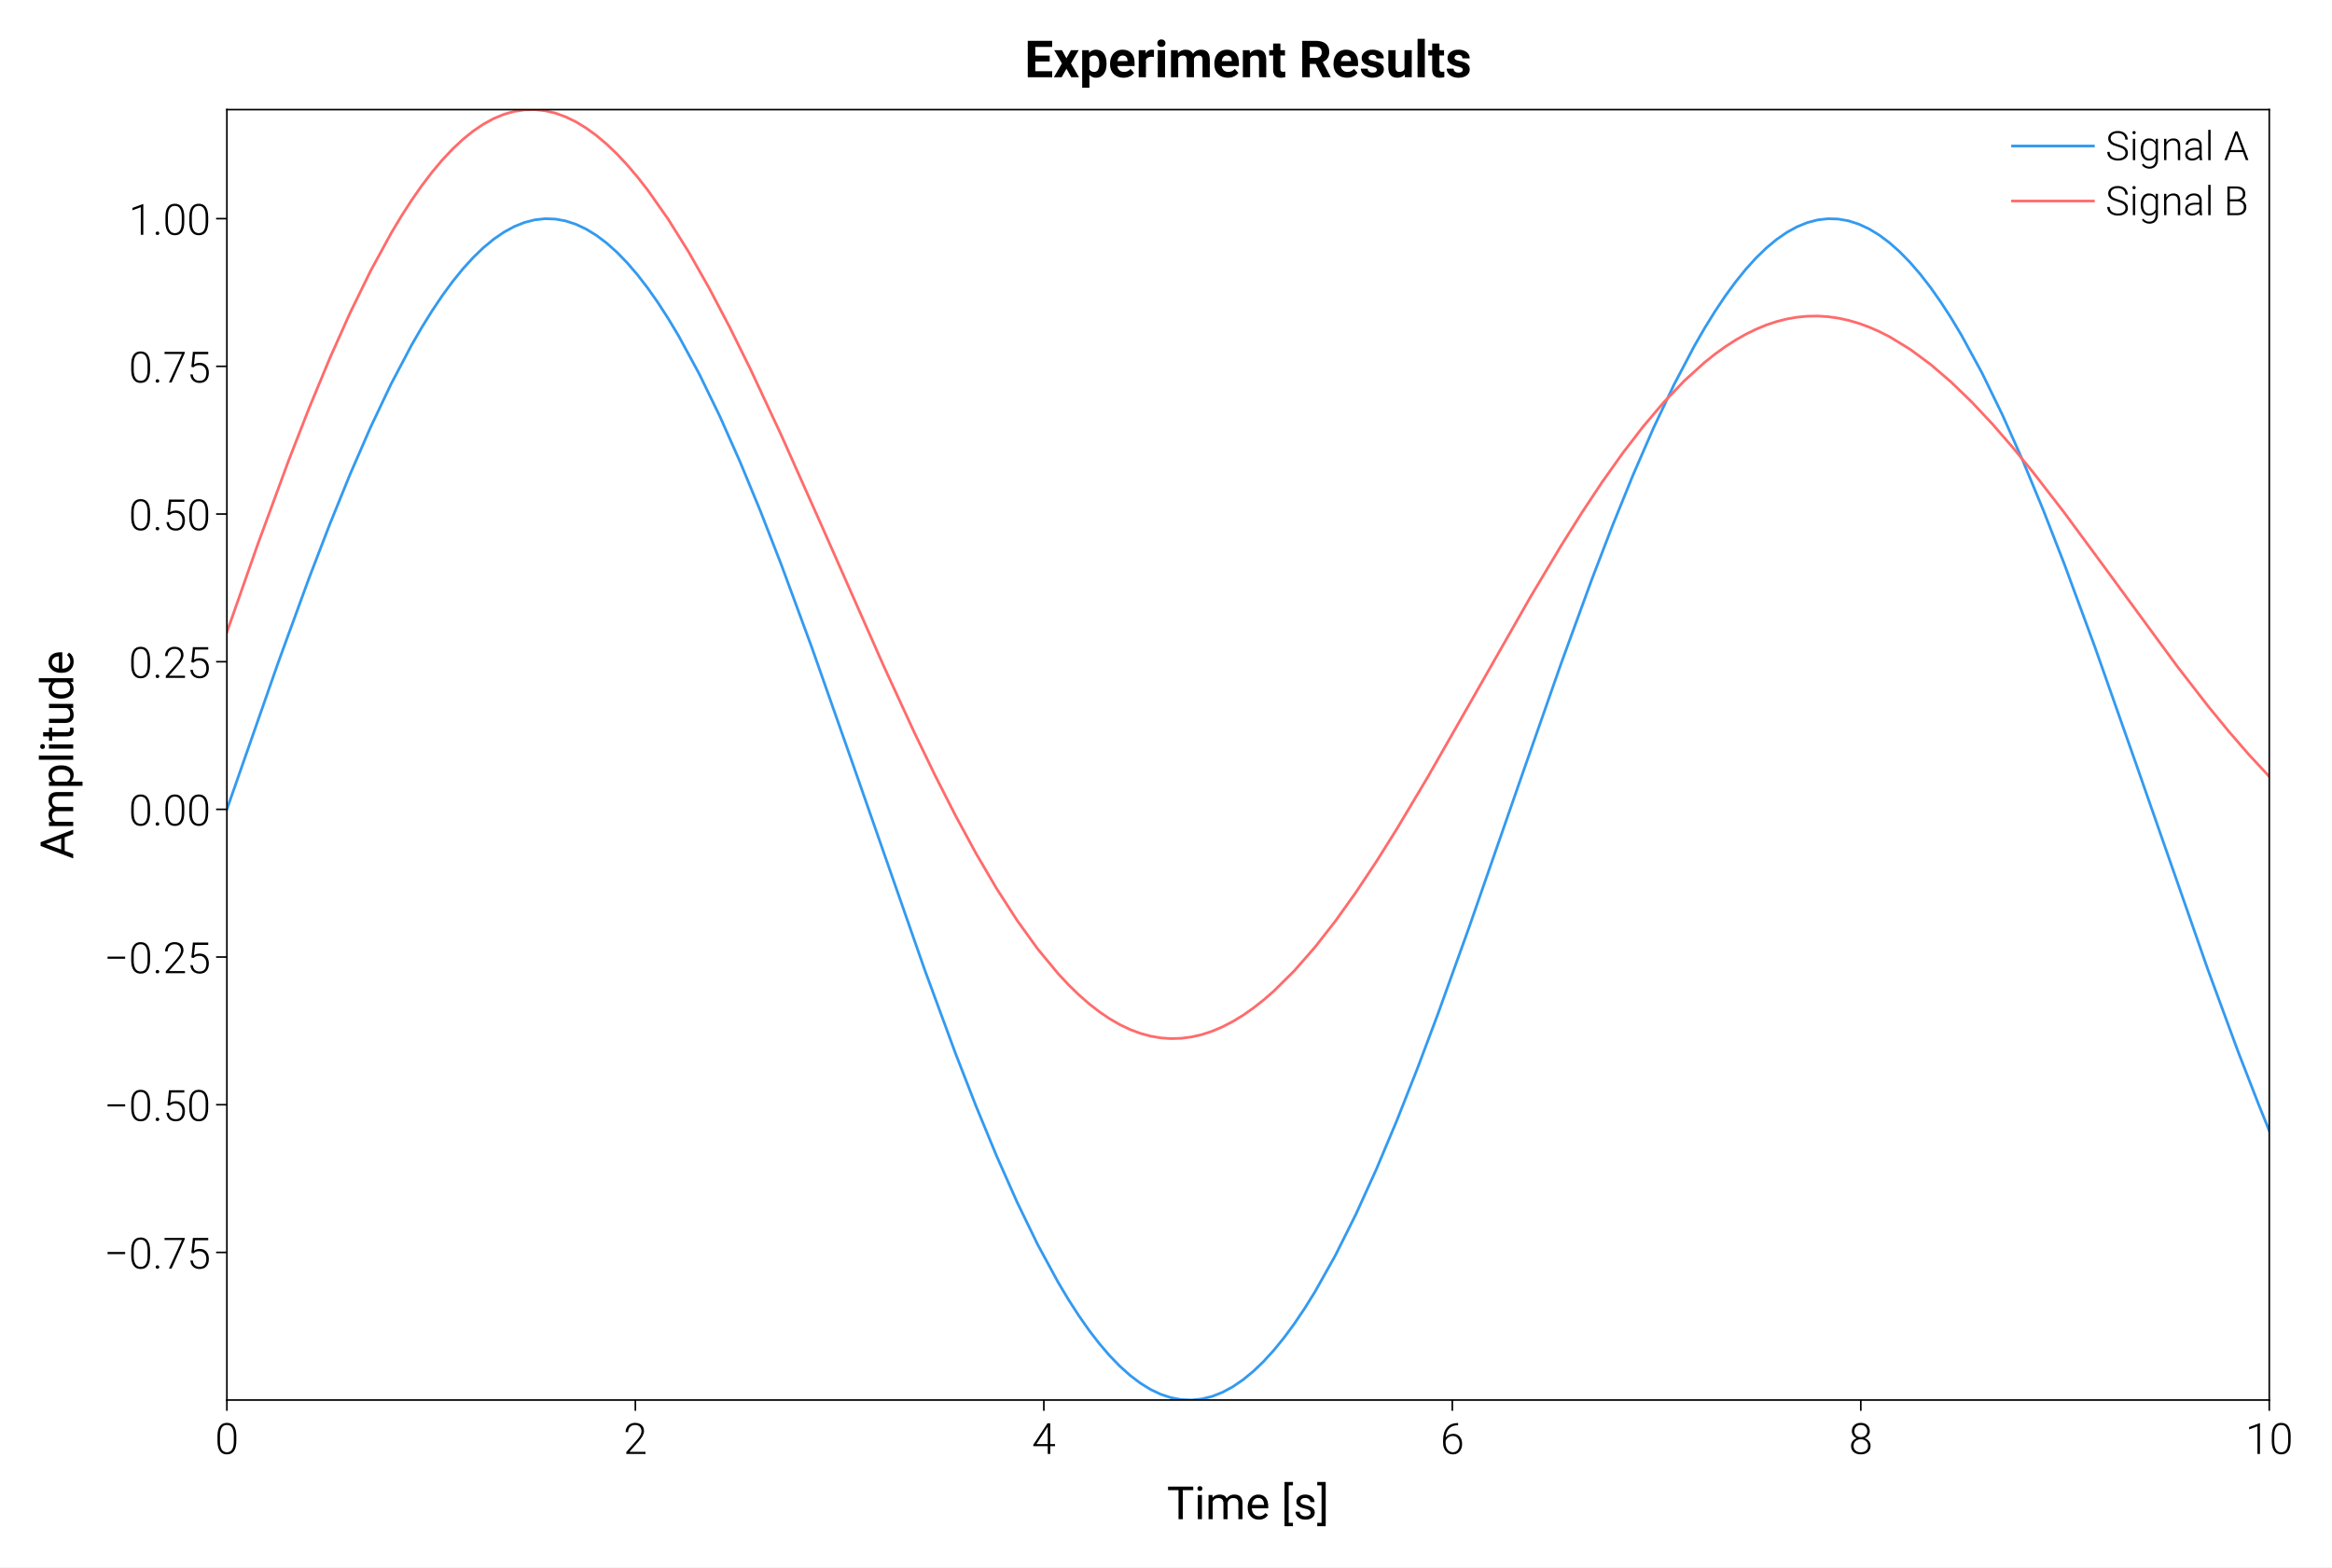
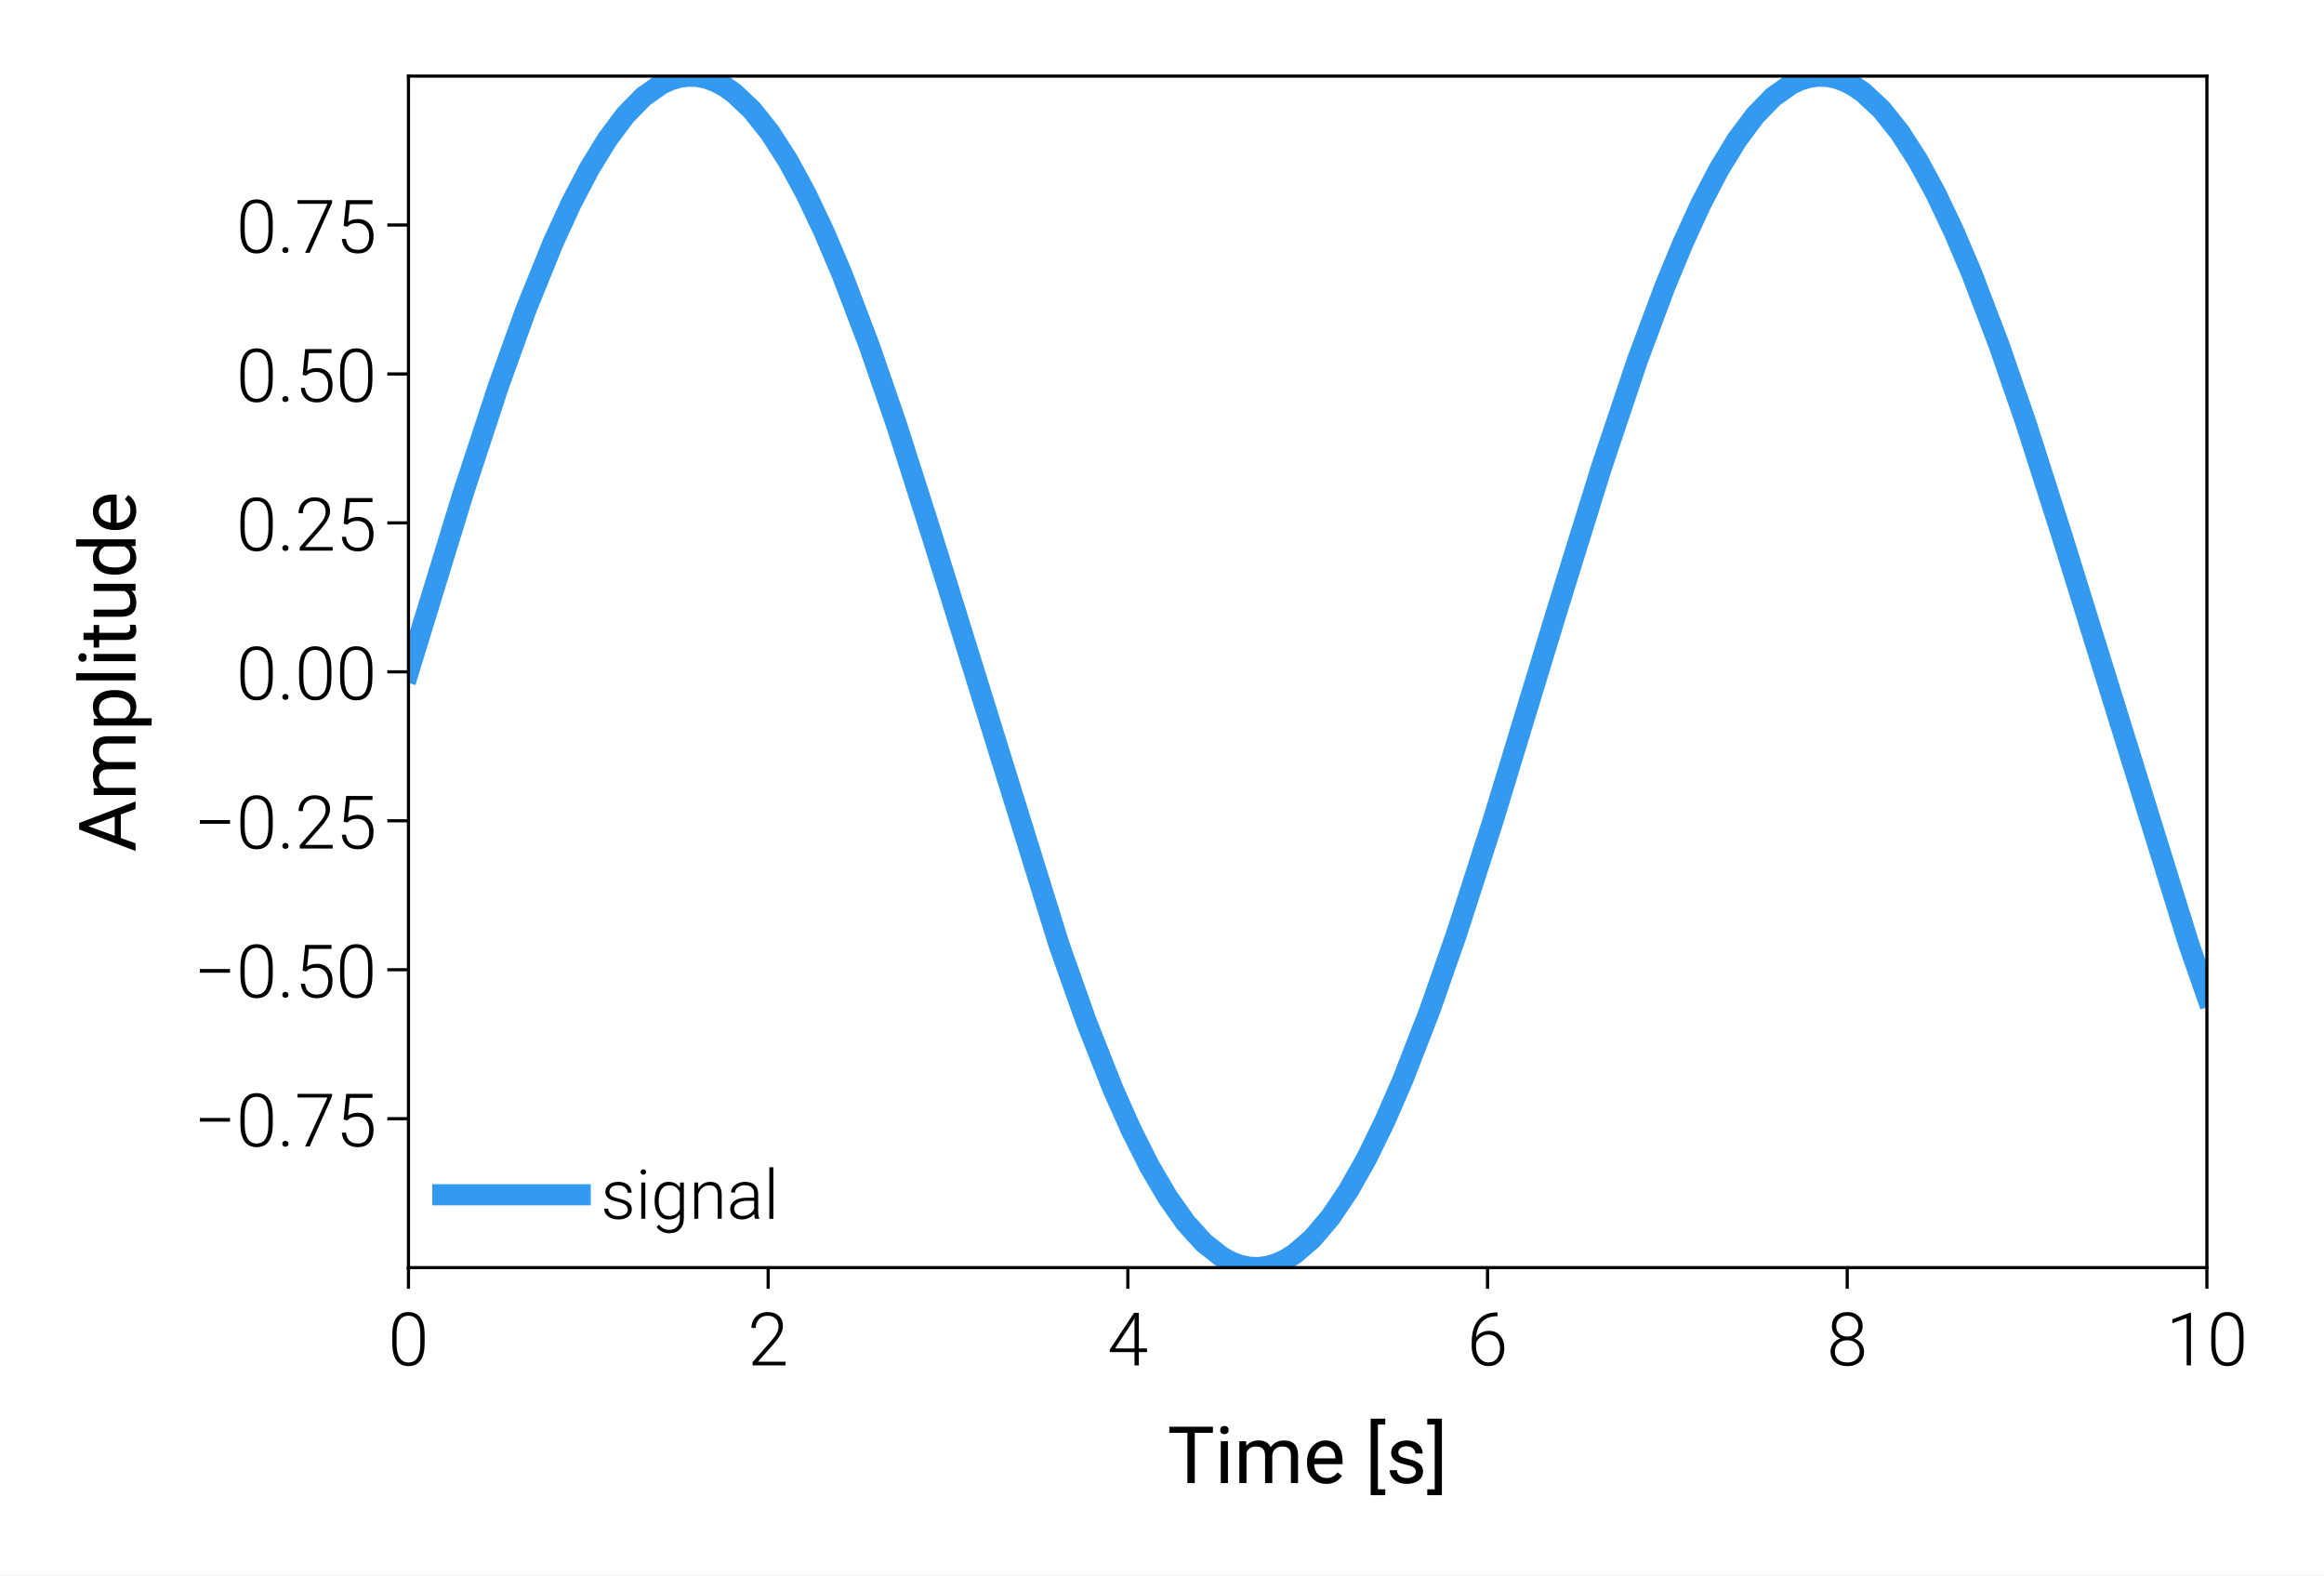
- <svg xmlns="http://www.w3.org/2000/svg" xmlns:xlink="http://www.w3.org/1999/xlink" width="432.439pt" height="290.65pt" viewBox="0 0 432.439 290.65" version="1.1">
+ <svg xmlns="http://www.w3.org/2000/svg" xmlns:xlink="http://www.w3.org/1999/xlink" width="219.906pt" height="149.03pt" viewBox="0 0 219.906 149.03" version="1.1">
  <defs>
    <style type="text/css">*{stroke-linejoin: round; stroke-linecap: butt}</style>
  </defs>
  <g id="figure_1">
    <g id="patch_1">
-       <path d="M 0 290.65  L 432.439 290.65  L 432.439 0  L 0 0  z " style="fill: #ffffff" />
+       <path d="M 0 149.03  L 219.906 149.03  L 219.906 0  L 0 0  z " style="fill: #ffffff" />
    </g>
    <g id="axes_1">
      <g id="patch_2">
-         <path d="M 42.075 259.624  L 420.805 259.624  L 420.805 20.325  L 42.075 20.325  z " style="fill: #ffffff" />
+         <path d="M 38.65 119.922  L 208.826 119.922  L 208.826 7.2  L 38.65 7.2  z " style="fill: #ffffff" />
      </g>
      <g id="matplotlib.axis_1">
        <g id="xtick_1">
          <g id="line2d_1">
            <defs>
-               <path id="m22ca7e6c7a" d="M 0 0  L 0 2  " style="stroke: #000000; stroke-width: 0.3" />
-             </defs>
-             <g>
-               <use xlink:href="#m22ca7e6c7a" x="42.075" y="259.624" style="stroke: #000000; stroke-width: 0.3" />
+               <path id="m8e521fd457" d="M 0 0  L 0 2  " style="stroke: #000000; stroke-width: 0.3" />
+             </defs>
+             <g>
+               <use xlink:href="#m8e521fd457" x="38.65" y="119.922" style="stroke: #000000; stroke-width: 0.3" />
            </g>
          </g>
          <g id="text_1">
-             <g transform="translate(39.85844 269.6236) scale(0.08 -0.08)">
+             <g transform="translate(36.7107 129.1721) scale(0.07 -0.07)">
              <defs>
                <path id="Roboto-Light-30" d="M 3172 1897  Q 3172 934 2819 435  Q 2466 -63 1778 -63  Q 1103 -63 743 426  Q 384 916 375 1850  L 375 2666  Q 375 3625 731 4119  Q 1088 4613 1772 4613  Q 2447 4613 2803 4136  Q 3159 3659 3172 2731  L 3172 1897  z M 2797 2713  Q 2797 3494 2542 3894  Q 2288 4294 1772 4294  Q 1266 4294 1009 3903  Q 753 3513 747 2750  L 747 1856  Q 747 1078 1011 665  Q 1275 253 1778 253  Q 2278 253 2536 656  Q 2794 1059 2797 1838  L 2797 2713  z " transform="scale(0.015625)" />
              </defs>
              <use xlink:href="#Roboto-Light-30" />
            </g>
          </g>
        </g>
        <g id="xtick_2">
          <g id="line2d_2">
            <g>
-               <use xlink:href="#m22ca7e6c7a" x="117.821" y="259.624" style="stroke: #000000; stroke-width: 0.3" />
+               <use xlink:href="#m8e521fd457" x="72.686" y="119.922" style="stroke: #000000; stroke-width: 0.3" />
            </g>
          </g>
          <g id="text_2">
-             <g transform="translate(115.6044 269.6236) scale(0.08 -0.08)">
+             <g transform="translate(70.74583 129.1721) scale(0.07 -0.07)">
              <defs>
                <path id="Roboto-Light-32" d="M 3278 0  L 428 0  L 428 288  L 1988 2056  Q 2375 2503 2525 2793  Q 2675 3084 2675 3359  Q 2675 3791 2422 4042  Q 2169 4294 1725 4294  Q 1266 4294 983 4000  Q 700 3706 700 3238  L 328 3238  Q 328 3622 501 3937  Q 675 4253 995 4433  Q 1316 4613 1725 4613  Q 2350 4613 2701 4284  Q 3053 3956 3053 3391  Q 3053 3072 2854 2694  Q 2656 2316 2156 1750  L 888 316  L 3278 316  L 3278 0  z " transform="scale(0.015625)" />
              </defs>
              <use xlink:href="#Roboto-Light-32" />
            </g>
          </g>
        </g>
        <g id="xtick_3">
          <g id="line2d_3">
            <g>
-               <use xlink:href="#m22ca7e6c7a" x="193.567" y="259.624" style="stroke: #000000; stroke-width: 0.3" />
+               <use xlink:href="#m8e521fd457" x="106.721" y="119.922" style="stroke: #000000; stroke-width: 0.3" />
            </g>
          </g>
          <g id="text_3">
-             <g transform="translate(191.3503 269.6236) scale(0.08 -0.08)">
+             <g transform="translate(104.781 129.1721) scale(0.07 -0.07)">
              <defs>
                <path id="Roboto-Light-34" d="M 2725 1466  L 3434 1466  L 3434 1150  L 2725 1150  L 2725 0  L 2350 0  L 2350 1150  L 209 1150  L 209 1363  L 2316 4550  L 2725 4550  L 2725 1466  z M 669 1466  L 2350 1466  L 2350 4066  L 2184 3778  L 669 1466  z " transform="scale(0.015625)" />
              </defs>
              <use xlink:href="#Roboto-Light-34" />
            </g>
          </g>
        </g>
        <g id="xtick_4">
          <g id="line2d_4">
            <g>
-               <use xlink:href="#m22ca7e6c7a" x="269.313" y="259.624" style="stroke: #000000; stroke-width: 0.3" />
+               <use xlink:href="#m8e521fd457" x="140.756" y="119.922" style="stroke: #000000; stroke-width: 0.3" />
            </g>
          </g>
          <g id="text_4">
-             <g transform="translate(267.0963 269.6236) scale(0.08 -0.08)">
+             <g transform="translate(138.8161 129.1721) scale(0.07 -0.07)">
              <defs>
                <path id="Roboto-Light-36" d="M 2634 4584  L 2634 4256  L 2591 4256  Q 1775 4256 1306 3776  Q 838 3297 788 2444  Q 975 2703 1265 2845  Q 1556 2988 1916 2988  Q 2516 2988 2870 2573  Q 3225 2159 3225 1491  Q 3225 1047 3059 690  Q 2894 334 2584 135  Q 2275 -63 1878 -63  Q 1225 -63 815 410  Q 406 884 406 1634  L 406 2009  Q 406 3231 962 3901  Q 1519 4572 2541 4584  L 2634 4584  z M 1856 2666  Q 1500 2666 1192 2455  Q 884 2244 781 1919  L 781 1600  Q 781 1006 1086 631  Q 1391 256 1878 256  Q 2316 256 2586 603  Q 2856 950 2856 1478  Q 2856 2016 2586 2341  Q 2316 2666 1856 2666  z " transform="scale(0.015625)" />
              </defs>
              <use xlink:href="#Roboto-Light-36" />
            </g>
          </g>
        </g>
        <g id="xtick_5">
          <g id="line2d_5">
            <g>
-               <use xlink:href="#m22ca7e6c7a" x="345.059" y="259.624" style="stroke: #000000; stroke-width: 0.3" />
+               <use xlink:href="#m8e521fd457" x="174.791" y="119.922" style="stroke: #000000; stroke-width: 0.3" />
            </g>
          </g>
          <g id="text_5">
-             <g transform="translate(342.8422 269.6236) scale(0.08 -0.08)">
+             <g transform="translate(172.8512 129.1721) scale(0.07 -0.07)">
              <defs>
                <path id="Roboto-Light-38" d="M 3109 3378  Q 3109 3025 2903 2745  Q 2697 2466 2359 2334  Q 2753 2200 2990 1900  Q 3228 1600 3228 1206  Q 3228 622 2831 279  Q 2434 -63 1781 -63  Q 1122 -63 726 278  Q 331 619 331 1206  Q 331 1594 559 1897  Q 788 2200 1184 2334  Q 847 2466 647 2745  Q 447 3025 447 3378  Q 447 3944 811 4278  Q 1175 4613 1775 4613  Q 2375 4613 2742 4275  Q 3109 3938 3109 3378  z M 2853 1203  Q 2853 1628 2550 1901  Q 2247 2175 1775 2175  Q 1303 2175 1003 1906  Q 703 1638 703 1203  Q 703 769 993 511  Q 1284 253 1781 253  Q 2266 253 2559 509  Q 2853 766 2853 1203  z M 2734 3381  Q 2734 3772 2464 4033  Q 2194 4294 1775 4294  Q 1350 4294 1086 4042  Q 822 3791 822 3381  Q 822 2981 1086 2737  Q 1350 2494 1778 2494  Q 2200 2494 2467 2739  Q 2734 2984 2734 3381  z " transform="scale(0.015625)" />
              </defs>
              <use xlink:href="#Roboto-Light-38" />
            </g>
          </g>
        </g>
        <g id="xtick_6">
          <g id="line2d_6">
            <g>
-               <use xlink:href="#m22ca7e6c7a" x="420.805" y="259.624" style="stroke: #000000; stroke-width: 0.3" />
+               <use xlink:href="#m8e521fd457" x="208.826" y="119.922" style="stroke: #000000; stroke-width: 0.3" />
            </g>
          </g>
          <g id="text_6">
-             <g transform="translate(416.3713 269.6236) scale(0.08 -0.08)">
+             <g transform="translate(204.9466 129.1721) scale(0.07 -0.07)">
              <defs>
                <path id="Roboto-Light-31" d="M 2169 0  L 1794 0  L 1794 4100  L 556 3641  L 556 3991  L 2106 4566  L 2169 4566  L 2169 0  z " transform="scale(0.015625)" />
              </defs>
              <use xlink:href="#Roboto-Light-31" />
              <use xlink:href="#Roboto-Light-30" transform="translate(55.41992 0)" />
            </g>
          </g>
        </g>
        <g id="text_7">
-           <g transform="translate(216.3992 281.7232) scale(0.085 -0.085)">
+           <g transform="translate(110.4668 140.3068) scale(0.075 -0.075)">
            <defs>
              <path id="Roboto-Regular-54" d="M 3672 4056  L 2209 4056  L 2209 0  L 1613 0  L 1613 4056  L 153 4056  L 153 4550  L 3672 4550  L 3672 4056  z " transform="scale(0.015625)" />
              <path id="Roboto-Regular-69" d="M 1066 0  L 488 0  L 488 3381  L 1066 3381  L 1066 0  z M 441 4278  Q 441 4419 527 4516  Q 613 4613 781 4613  Q 950 4613 1037 4516  Q 1125 4419 1125 4278  Q 1125 4138 1037 4044  Q 950 3950 781 3950  Q 613 3950 527 4044  Q 441 4138 441 4278  z " transform="scale(0.015625)" />
              <path id="Roboto-Regular-6d" d="M 981 3381  L 997 3006  Q 1369 3444 2000 3444  Q 2709 3444 2966 2900  Q 3134 3144 3404 3294  Q 3675 3444 4044 3444  Q 5156 3444 5175 2266  L 5175 0  L 4597 0  L 4597 2231  Q 4597 2594 4431 2773  Q 4266 2953 3875 2953  Q 3553 2953 3340 2761  Q 3128 2569 3094 2244  L 3094 0  L 2513 0  L 2513 2216  Q 2513 2953 1791 2953  Q 1222 2953 1013 2469  L 1013 0  L 434 0  L 434 3381  L 981 3381  z " transform="scale(0.015625)" />
              <path id="Roboto-Regular-65" d="M 1841 -63  Q 1153 -63 722 389  Q 291 841 291 1597  L 291 1703  Q 291 2206 483 2601  Q 675 2997 1020 3220  Q 1366 3444 1769 3444  Q 2428 3444 2793 3009  Q 3159 2575 3159 1766  L 3159 1525  L 869 1525  Q 881 1025 1161 717  Q 1441 409 1872 409  Q 2178 409 2390 534  Q 2603 659 2763 866  L 3116 591  Q 2691 -63 1841 -63  z M 1769 2969  Q 1419 2969 1181 2714  Q 944 2459 888 2000  L 2581 2000  L 2581 2044  Q 2556 2484 2343 2726  Q 2131 2969 1769 2969  z " transform="scale(0.015625)" />
              <path id="Roboto-Regular-20" transform="scale(0.015625)" />
              <path id="Roboto-Regular-5b" d="M 1634 4725  L 1038 4725  L 1038 -500  L 1634 -500  L 1634 -975  L 456 -975  L 456 5200  L 1634 5200  L 1634 4725  z " transform="scale(0.015625)" />
              <path id="Roboto-Regular-73" d="M 2406 897  Q 2406 1131 2229 1261  Q 2053 1391 1614 1484  Q 1175 1578 917 1709  Q 659 1841 536 2022  Q 413 2203 413 2453  Q 413 2869 764 3156  Q 1116 3444 1663 3444  Q 2238 3444 2595 3147  Q 2953 2850 2953 2388  L 2372 2388  Q 2372 2625 2170 2797  Q 1969 2969 1663 2969  Q 1347 2969 1169 2831  Q 991 2694 991 2472  Q 991 2263 1156 2156  Q 1322 2050 1755 1953  Q 2188 1856 2456 1722  Q 2725 1588 2854 1398  Q 2984 1209 2984 938  Q 2984 484 2621 210  Q 2259 -63 1681 -63  Q 1275 -63 962 81  Q 650 225 473 483  Q 297 741 297 1041  L 875 1041  Q 891 750 1108 579  Q 1325 409 1681 409  Q 2009 409 2207 542  Q 2406 675 2406 897  z " transform="scale(0.015625)" />
              <path id="Roboto-Regular-5d" d="M 28 5200  L 1209 5200  L 1209 -975  L 28 -975  L 28 -500  L 631 -500  L 631 4725  L 28 4725  L 28 5200  z " transform="scale(0.015625)" />
            </defs>
            <use xlink:href="#Roboto-Regular-54" />
            <use xlink:href="#Roboto-Regular-69" transform="translate(59.66797 0)" />
            <use xlink:href="#Roboto-Regular-6d" transform="translate(83.93555 0)" />
            <use xlink:href="#Roboto-Regular-65" transform="translate(171.582 0)" />
            <use xlink:href="#Roboto-Regular-20" transform="translate(224.5605 0)" />
            <use xlink:href="#Roboto-Regular-5b" transform="translate(249.3164 0)" />
            <use xlink:href="#Roboto-Regular-73" transform="translate(275.8301 0)" />
            <use xlink:href="#Roboto-Regular-5d" transform="translate(327.3926 0)" />
          </g>
        </g>
      </g>
      <g id="matplotlib.axis_2">
        <g id="ytick_1">
          <g id="line2d_7">
            <defs>
-               <path id="m57def74ff3" d="M 0 0  L -2 0  " style="stroke: #000000; stroke-width: 0.3" />
-             </defs>
-             <g>
-               <use xlink:href="#m57def74ff3" x="42.075" y="232.245" style="stroke: #000000; stroke-width: 0.3" />
+               <path id="m2705550524" d="M 0 0  L -2 0  " style="stroke: #000000; stroke-width: 0.3" />
+             </defs>
+             <g>
+               <use xlink:href="#m2705550524" x="38.65" y="105.834" style="stroke: #000000; stroke-width: 0.3" />
            </g>
          </g>
          <g id="text_8">
-             <g transform="translate(19.30156 235.2452) scale(0.08 -0.08)">
+             <g transform="translate(18.34844 108.4593) scale(0.07 -0.07)">
              <defs>
                <path id="Roboto-Light-2212" d="M 3125 2144  L 516 2144  L 516 2463  L 3125 2463  L 3125 2144  z " transform="scale(0.015625)" />
                <path id="Roboto-Light-2e" d="M 453 225  Q 453 334 523 411  Q 594 488 719 488  Q 844 488 916 411  Q 988 334 988 225  Q 988 116 916 45  Q 844 -25 719 -25  Q 594 -25 523 45  Q 453 116 453 225  z " transform="scale(0.015625)" />
                <path id="Roboto-Light-37" d="M 3231 4334  L 1288 0  L 897 0  L 2828 4231  L 241 4231  L 241 4550  L 3231 4550  L 3231 4334  z " transform="scale(0.015625)" />
                <path id="Roboto-Light-35" d="M 681 2331  L 903 4550  L 3178 4550  L 3178 4203  L 1225 4203  L 1066 2666  Q 1431 2916 1922 2916  Q 2538 2916 2903 2516  Q 3269 2116 3269 1450  Q 3269 731 2912 334  Q 2556 -63 1909 -63  Q 1316 -63 947 268  Q 578 600 525 1197  L 884 1197  Q 938 731 1200 492  Q 1463 253 1909 253  Q 2397 253 2645 562  Q 2894 872 2894 1444  Q 2894 1944 2616 2259  Q 2338 2575 1856 2575  Q 1591 2575 1394 2508  Q 1197 2441 978 2247  L 681 2331  z " transform="scale(0.015625)" />
              </defs>
              <use xlink:href="#Roboto-Light-2212" />
              <use xlink:href="#Roboto-Light-30" transform="translate(57.03125 0)" />
              <use xlink:href="#Roboto-Light-2e" transform="translate(112.4512 0)" />
              <use xlink:href="#Roboto-Light-37" transform="translate(136.3281 0)" />
              <use xlink:href="#Roboto-Light-35" transform="translate(191.748 0)" />
            </g>
          </g>
        </g>
        <g id="ytick_2">
          <g id="line2d_8">
            <g>
-               <use xlink:href="#m57def74ff3" x="42.075" y="204.86" style="stroke: #000000; stroke-width: 0.3" />
+               <use xlink:href="#m2705550524" x="38.65" y="91.743" style="stroke: #000000; stroke-width: 0.3" />
            </g>
          </g>
          <g id="text_9">
-             <g transform="translate(19.30156 207.8598) scale(0.08 -0.08)">
+             <g transform="translate(18.34844 94.36802) scale(0.07 -0.07)">
              <use xlink:href="#Roboto-Light-2212" />
              <use xlink:href="#Roboto-Light-30" transform="translate(57.03125 0)" />
              <use xlink:href="#Roboto-Light-2e" transform="translate(112.4512 0)" />
              <use xlink:href="#Roboto-Light-35" transform="translate(136.3281 0)" />
              <use xlink:href="#Roboto-Light-30" transform="translate(191.748 0)" />
            </g>
          </g>
        </g>
        <g id="ytick_3">
          <g id="line2d_9">
            <g>
-               <use xlink:href="#m57def74ff3" x="42.075" y="177.474" style="stroke: #000000; stroke-width: 0.3" />
+               <use xlink:href="#m2705550524" x="38.65" y="77.652" style="stroke: #000000; stroke-width: 0.3" />
            </g>
          </g>
          <g id="text_10">
-             <g transform="translate(19.30156 180.4745) scale(0.08 -0.08)">
+             <g transform="translate(18.34844 80.27672) scale(0.07 -0.07)">
              <use xlink:href="#Roboto-Light-2212" />
              <use xlink:href="#Roboto-Light-30" transform="translate(57.03125 0)" />
              <use xlink:href="#Roboto-Light-2e" transform="translate(112.4512 0)" />
              <use xlink:href="#Roboto-Light-32" transform="translate(136.3281 0)" />
              <use xlink:href="#Roboto-Light-35" transform="translate(191.748 0)" />
            </g>
          </g>
        </g>
        <g id="ytick_4">
          <g id="line2d_10">
            <g>
-               <use xlink:href="#m57def74ff3" x="42.075" y="150.089" style="stroke: #000000; stroke-width: 0.3" />
+               <use xlink:href="#m2705550524" x="38.65" y="63.56" style="stroke: #000000; stroke-width: 0.3" />
            </g>
          </g>
          <g id="text_11">
-             <g transform="translate(23.86406 153.0891) scale(0.08 -0.08)">
+             <g transform="translate(22.34062 66.18542) scale(0.07 -0.07)">
              <use xlink:href="#Roboto-Light-30" />
              <use xlink:href="#Roboto-Light-2e" transform="translate(55.41992 0)" />
              <use xlink:href="#Roboto-Light-30" transform="translate(79.29688 0)" />
              <use xlink:href="#Roboto-Light-30" transform="translate(134.7168 0)" />
            </g>
          </g>
        </g>
        <g id="ytick_5">
          <g id="line2d_11">
            <g>
-               <use xlink:href="#m57def74ff3" x="42.075" y="122.704" style="stroke: #000000; stroke-width: 0.3" />
+               <use xlink:href="#m2705550524" x="38.65" y="49.469" style="stroke: #000000; stroke-width: 0.3" />
            </g>
          </g>
          <g id="text_12">
-             <g transform="translate(23.86406 125.7038) scale(0.08 -0.08)">
+             <g transform="translate(22.34062 52.09412) scale(0.07 -0.07)">
              <use xlink:href="#Roboto-Light-30" />
              <use xlink:href="#Roboto-Light-2e" transform="translate(55.41992 0)" />
              <use xlink:href="#Roboto-Light-32" transform="translate(79.29688 0)" />
              <use xlink:href="#Roboto-Light-35" transform="translate(134.7168 0)" />
            </g>
          </g>
        </g>
        <g id="ytick_6">
          <g id="line2d_12">
            <g>
-               <use xlink:href="#m57def74ff3" x="42.075" y="95.318" style="stroke: #000000; stroke-width: 0.3" />
+               <use xlink:href="#m2705550524" x="38.65" y="35.378" style="stroke: #000000; stroke-width: 0.3" />
            </g>
          </g>
          <g id="text_13">
-             <g transform="translate(23.86406 98.31843) scale(0.08 -0.08)">
+             <g transform="translate(22.34062 38.00283) scale(0.07 -0.07)">
              <use xlink:href="#Roboto-Light-30" />
              <use xlink:href="#Roboto-Light-2e" transform="translate(55.41992 0)" />
              <use xlink:href="#Roboto-Light-35" transform="translate(79.29688 0)" />
              <use xlink:href="#Roboto-Light-30" transform="translate(134.7168 0)" />
            </g>
          </g>
        </g>
        <g id="ytick_7">
          <g id="line2d_13">
            <g>
-               <use xlink:href="#m57def74ff3" x="42.075" y="67.933" style="stroke: #000000; stroke-width: 0.3" />
+               <use xlink:href="#m2705550524" x="38.65" y="21.287" style="stroke: #000000; stroke-width: 0.3" />
            </g>
          </g>
          <g id="text_14">
-             <g transform="translate(23.86406 70.93309) scale(0.08 -0.08)">
+             <g transform="translate(22.34062 23.91153) scale(0.07 -0.07)">
              <use xlink:href="#Roboto-Light-30" />
              <use xlink:href="#Roboto-Light-2e" transform="translate(55.41992 0)" />
              <use xlink:href="#Roboto-Light-37" transform="translate(79.29688 0)" />
              <use xlink:href="#Roboto-Light-35" transform="translate(134.7168 0)" />
            </g>
          </g>
        </g>
-         <g id="ytick_8">
-           <g id="line2d_14">
-             <g>
-               <use xlink:href="#m57def74ff3" x="42.075" y="40.548" style="stroke: #000000; stroke-width: 0.3" />
-             </g>
-           </g>
-           <g id="text_15">
-             <g transform="translate(23.86406 43.54775) scale(0.08 -0.08)">
-               <use xlink:href="#Roboto-Light-31" />
-               <use xlink:href="#Roboto-Light-2e" transform="translate(55.41992 0)" />
-               <use xlink:href="#Roboto-Light-30" transform="translate(79.29688 0)" />
-               <use xlink:href="#Roboto-Light-30" transform="translate(134.7168 0)" />
-             </g>
-           </g>
-         </g>
-         <g id="text_16">
-           <g transform="translate(13.575 159.2985) rotate(-90) scale(0.085 -0.085)">
+         <g id="text_15">
+           <g transform="translate(12.825 80.61181) rotate(-90) scale(0.075 -0.075)">
            <defs>
              <path id="Roboto-Regular-41" d="M 3041 1188  L 1134 1188  L 706 0  L 88 0  L 1825 4550  L 2350 4550  L 4091 0  L 3475 0  L 3041 1188  z M 1316 1681  L 2863 1681  L 2088 3809  L 1316 1681  z " transform="scale(0.015625)" />
              <path id="Roboto-Regular-70" d="M 3294 1653  Q 3294 881 2941 409  Q 2588 -63 1984 -63  Q 1369 -63 1016 328  L 1016 -1300  L 438 -1300  L 438 3381  L 966 3381  L 994 3006  Q 1347 3444 1975 3444  Q 2584 3444 2939 2984  Q 3294 2525 3294 1706  L 3294 1653  z M 2716 1719  Q 2716 2291 2472 2622  Q 2228 2953 1803 2953  Q 1278 2953 1016 2488  L 1016 872  Q 1275 409 1809 409  Q 2225 409 2470 739  Q 2716 1069 2716 1719  z " transform="scale(0.015625)" />
              <path id="Roboto-Regular-6c" d="M 1066 0  L 488 0  L 488 4800  L 1066 4800  L 1066 0  z " transform="scale(0.015625)" />
              <path id="Roboto-Regular-74" d="M 1222 4200  L 1222 3381  L 1853 3381  L 1853 2934  L 1222 2934  L 1222 838  Q 1222 634 1306 532  Q 1391 431 1594 431  Q 1694 431 1869 469  L 1869 0  Q 1641 -63 1425 -63  Q 1038 -63 841 171  Q 644 406 644 838  L 644 2934  L 28 2934  L 28 3381  L 644 3381  L 644 4200  L 1222 4200  z " transform="scale(0.015625)" />
              <path id="Roboto-Regular-75" d="M 2525 334  Q 2188 -63 1534 -63  Q 994 -63 711 251  Q 428 566 425 1181  L 425 3381  L 1003 3381  L 1003 1197  Q 1003 428 1628 428  Q 2291 428 2509 922  L 2509 3381  L 3088 3381  L 3088 0  L 2538 0  L 2525 334  z " transform="scale(0.015625)" />
              <path id="Roboto-Regular-64" d="M 297 1719  Q 297 2497 665 2970  Q 1034 3444 1631 3444  Q 2225 3444 2572 3038  L 2572 4800  L 3150 4800  L 3150 0  L 2619 0  L 2591 363  Q 2244 -63 1625 -63  Q 1038 -63 667 418  Q 297 900 297 1675  L 297 1719  z M 875 1653  Q 875 1078 1112 753  Q 1350 428 1769 428  Q 2319 428 2572 922  L 2572 2475  Q 2313 2953 1775 2953  Q 1350 2953 1112 2625  Q 875 2297 875 1653  z " transform="scale(0.015625)" />
            </defs>
            <use xlink:href="#Roboto-Regular-41" />
            <use xlink:href="#Roboto-Regular-6d" transform="translate(65.23438 0)" />
            <use xlink:href="#Roboto-Regular-70" transform="translate(152.8809 0)" />
            <use xlink:href="#Roboto-Regular-6c" transform="translate(208.9844 0)" />
            <use xlink:href="#Roboto-Regular-69" transform="translate(233.252 0)" />
            <use xlink:href="#Roboto-Regular-74" transform="translate(257.5195 0)" />
            <use xlink:href="#Roboto-Regular-75" transform="translate(290.1855 0)" />
            <use xlink:href="#Roboto-Regular-64" transform="translate(345.3125 0)" />
            <use xlink:href="#Roboto-Regular-65" transform="translate(401.709 0)" />
          </g>
        </g>
      </g>
-       <g id="line2d_15">
-         <path d="M 42.075 150.089  L 51.591 122.855  L 57.301 107.229  L 61.107 97.331  L 64.913 87.965  L 68.72 79.226  L 72.526 71.203  L 76.332 63.975  L 78.235 60.683  L 80.139 57.617  L 82.042 54.784  L 83.945 52.192  L 85.848 49.847  L 87.751 47.755  L 89.654 45.921  L 91.558 44.35  L 93.461 43.047  L 95.364 42.013  L 97.267 41.253  L 99.17 40.767  L 101.073 40.557  L 102.977 40.624  L 104.88 40.967  L 106.783 41.585  L 108.686 42.478  L 110.589 43.642  L 112.492 45.075  L 114.396 46.773  L 116.299 48.732  L 118.202 50.947  L 120.105 53.412  L 122.008 56.121  L 123.911 59.067  L 125.815 62.243  L 129.621 69.253  L 133.427 77.077  L 137.234 85.639  L 141.04 94.852  L 144.846 104.621  L 150.556 120.104  L 158.168 141.743  L 171.49 179.887  L 177.2 195.38  L 181.006 205.158  L 184.813 214.381  L 188.619 222.955  L 192.425 230.794  L 196.232 237.818  L 198.135 241.003  L 200.038 243.957  L 201.941 246.675  L 203.844 249.149  L 205.747 251.372  L 207.651 253.34  L 209.554 255.048  L 211.457 256.49  L 213.36 257.664  L 215.263 258.566  L 217.166 259.194  L 219.07 259.547  L 220.973 259.624  L 222.876 259.424  L 224.779 258.947  L 226.682 258.197  L 228.585 257.173  L 230.489 255.878  L 232.392 254.317  L 234.295 252.493  L 236.198 250.41  L 238.101 248.074  L 240.004 245.49  L 241.908 242.666  L 243.811 239.607  L 247.617 232.821  L 251.423 225.2  L 255.23 216.821  L 259.036 207.769  L 262.842 198.134  L 266.649 188.014  L 272.358 172.15  L 281.874 144.781  L 289.487 123.044  L 295.196 107.408  L 299.003 97.502  L 302.809 88.126  L 306.615 79.375  L 310.421 71.338  L 314.228 64.096  L 316.131 60.796  L 318.034 57.722  L 319.937 54.88  L 321.84 52.279  L 323.744 49.925  L 325.647 47.824  L 327.55 45.982  L 329.453 44.402  L 331.356 43.088  L 333.259 42.045  L 335.163 41.275  L 337.066 40.779  L 338.969 40.56  L 340.872 40.617  L 342.775 40.95  L 344.678 41.559  L 346.582 42.442  L 348.485 43.596  L 350.388 45.02  L 352.291 46.708  L 354.194 48.658  L 356.097 50.864  L 358.001 53.32  L 359.904 56.021  L 361.807 58.959  L 363.71 62.127  L 367.516 69.121  L 371.323 76.932  L 375.129 85.482  L 378.935 94.683  L 382.742 104.444  L 388.451 119.917  L 396.064 141.549  L 409.386 179.699  L 415.096 195.202  L 418.902 204.99  L 420.805 209.682  L 420.805 209.682  " clip-path="url(#p5ab334bd9e)" style="fill: none; stroke: #339af0; stroke-width: 0.5; stroke-linecap: square" />
-       </g>
-       <g id="line2d_16">
-         <path d="M 42.075 117.227  L 47.785 100.973  L 53.494 85.473  L 57.301 75.723  L 61.107 66.547  L 64.913 58.028  L 68.72 50.242  L 72.526 43.255  L 74.429 40.079  L 76.332 37.124  L 78.235 34.396  L 80.139 31.898  L 82.042 29.637  L 83.945 27.616  L 85.848 25.837  L 87.751 24.304  L 89.654 23.019  L 91.558 21.982  L 93.461 21.195  L 95.364 20.657  L 97.267 20.367  L 99.17 20.325  L 101.073 20.529  L 102.977 20.975  L 104.88 21.662  L 106.783 22.585  L 108.686 23.74  L 110.589 25.122  L 112.492 26.727  L 114.396 28.547  L 116.299 30.577  L 118.202 32.811  L 120.105 35.24  L 123.911 40.654  L 127.718 46.754  L 131.524 53.466  L 135.33 60.713  L 139.137 68.415  L 144.846 80.631  L 152.459 97.699  L 163.878 123.529  L 169.587 135.915  L 173.394 143.79  L 177.2 151.271  L 181.006 158.29  L 184.813 164.784  L 188.619 170.694  L 192.425 175.972  L 196.232 180.574  L 198.135 182.61  L 200.038 184.464  L 201.941 186.133  L 203.844 187.614  L 205.747 188.905  L 207.651 190.005  L 209.554 190.912  L 211.457 191.624  L 213.36 192.143  L 215.263 192.469  L 217.166 192.601  L 219.07 192.541  L 220.973 192.291  L 222.876 191.854  L 224.779 191.231  L 226.682 190.425  L 228.585 189.441  L 230.489 188.282  L 232.392 186.953  L 234.295 185.457  L 236.198 183.801  L 240.004 180.029  L 243.811 175.685  L 247.617 170.821  L 251.423 165.494  L 255.23 159.766  L 259.036 153.701  L 264.746 144.117  L 272.358 130.79  L 283.777 110.747  L 289.487 101.19  L 293.293 95.133  L 297.099 89.397  L 300.906 84.032  L 304.712 79.087  L 308.518 74.605  L 312.325 70.624  L 316.131 67.176  L 318.034 65.661  L 319.937 64.288  L 321.84 63.06  L 323.744 61.979  L 325.647 61.046  L 327.55 60.263  L 329.453 59.631  L 331.356 59.149  L 333.259 58.818  L 335.163 58.638  L 337.066 58.607  L 338.969 58.725  L 340.872 58.99  L 342.775 59.4  L 344.678 59.953  L 346.582 60.647  L 348.485 61.479  L 350.388 62.445  L 354.194 64.765  L 358.001 67.577  L 361.807 70.845  L 365.613 74.527  L 369.42 78.582  L 373.226 82.96  L 377.032 87.615  L 382.742 95  L 390.354 105.322  L 403.677 123.486  L 409.386 130.856  L 413.192 135.51  L 416.999 139.906  L 420.805 144.003  L 420.805 144.003  " clip-path="url(#p5ab334bd9e)" style="fill: none; stroke: #ff6b6b; stroke-width: 0.5; stroke-linecap: square" />
+       <g id="line2d_14">
+         <path d="M 38.65 63.56  L 43.781 46.822  L 47.202 36.413  L 49.767 29.303  L 52.333 22.969  L 54.043 19.25  L 55.754 15.978  L 57.464 13.187  L 59.174 10.904  L 60.884 9.152  L 62.595 7.949  L 63.45 7.558  L 64.305 7.308  L 65.16 7.2  L 66.015 7.234  L 66.871 7.411  L 67.726 7.729  L 68.581 8.188  L 69.436 8.787  L 71.146 10.398  L 72.857 12.546  L 74.567 15.208  L 76.277 18.359  L 77.988 21.965  L 79.698 25.992  L 82.263 32.729  L 84.829 40.165  L 88.249 50.874  L 100.222 89.413  L 102.787 96.642  L 105.352 103.121  L 107.063 106.95  L 108.773 110.34  L 110.483 113.259  L 112.194 115.676  L 113.904 117.568  L 115.614 118.914  L 116.469 119.378  L 117.325 119.701  L 118.18 119.883  L 119.035 119.922  L 119.89 119.819  L 120.745 119.574  L 121.6 119.188  L 122.456 118.661  L 124.166 117.192  L 125.876 115.181  L 127.586 112.65  L 129.297 109.623  L 131.007 106.131  L 132.717 102.209  L 135.283 95.609  L 137.848 88.282  L 141.269 77.671  L 147.255 58.005  L 151.531 44.234  L 154.951 34.052  L 157.517 27.174  L 159.227 23.039  L 160.937 19.312  L 162.648 16.032  L 164.358 13.232  L 166.068 10.939  L 167.779 9.178  L 169.489 7.966  L 170.344 7.569  L 171.199 7.314  L 172.054 7.201  L 172.91 7.231  L 173.765 7.402  L 174.62 7.715  L 175.475 8.17  L 176.33 8.764  L 178.041 10.365  L 179.751 12.503  L 181.461 15.157  L 183.171 18.299  L 184.882 21.898  L 186.592 25.917  L 189.158 32.645  L 191.723 40.074  L 195.144 50.776  L 207.116 89.324  L 208.826 94.224  L 208.826 94.224  " clip-path="url(#p1119d940b9)" style="fill: none; stroke: #339af0; stroke-width: 2; stroke-linecap: square" />
      </g>
      <g id="patch_3">
-         <path d="M 42.075 259.624  L 42.075 20.325  " style="fill: none; stroke: #000000; stroke-width: 0.3; stroke-linejoin: miter; stroke-linecap: square" />
+         <path d="M 38.65 119.922  L 38.65 7.2  " style="fill: none; stroke: #000000; stroke-width: 0.3; stroke-linejoin: miter; stroke-linecap: square" />
      </g>
      <g id="patch_4">
-         <path d="M 420.805 259.624  L 420.805 20.325  " style="fill: none; stroke: #000000; stroke-width: 0.3; stroke-linejoin: miter; stroke-linecap: square" />
+         <path d="M 208.826 119.922  L 208.826 7.2  " style="fill: none; stroke: #000000; stroke-width: 0.3; stroke-linejoin: miter; stroke-linecap: square" />
      </g>
      <g id="patch_5">
-         <path d="M 42.075 259.624  L 420.805 259.624  " style="fill: none; stroke: #000000; stroke-width: 0.3; stroke-linejoin: miter; stroke-linecap: square" />
+         <path d="M 38.65 119.922  L 208.826 119.922  " style="fill: none; stroke: #000000; stroke-width: 0.3; stroke-linejoin: miter; stroke-linecap: square" />
      </g>
      <g id="patch_6">
-         <path d="M 42.075 20.325  L 420.805 20.325  " style="fill: none; stroke: #000000; stroke-width: 0.3; stroke-linejoin: miter; stroke-linecap: square" />
-       </g>
-       <g id="text_17">
-         <g transform="translate(189.9845 14.325) scale(0.095 -0.095)">
-           <defs>
-             <path id="Roboto-Bold-45" d="M 3144 1972  L 1344 1972  L 1344 753  L 3456 753  L 3456 0  L 406 0  L 406 4550  L 3450 4550  L 3450 3791  L 1344 3791  L 1344 2706  L 3144 2706  L 3144 1972  z " transform="scale(0.015625)" />
-             <path id="Roboto-Bold-78" d="M 1634 2372  L 2203 3381  L 3169 3381  L 2206 1725  L 3209 0  L 2241 0  L 1638 1063  L 1038 0  L 66 0  L 1069 1725  L 109 3381  L 1078 3381  L 1634 2372  z " transform="scale(0.015625)" />
-             <path id="Roboto-Bold-70" d="M 3391 1659  Q 3391 878 3036 407  Q 2681 -63 2078 -63  Q 1566 -63 1250 294  L 1250 -1300  L 347 -1300  L 347 3381  L 1184 3381  L 1216 3050  Q 1544 3444 2072 3444  Q 2697 3444 3044 2981  Q 3391 2519 3391 1706  L 3391 1659  z M 2488 1725  Q 2488 2197 2320 2453  Q 2153 2709 1834 2709  Q 1409 2709 1250 2384  L 1250 1000  Q 1416 666 1841 666  Q 2488 666 2488 1725  z " transform="scale(0.015625)" />
-             <path id="Roboto-Bold-65" d="M 1903 -63  Q 1159 -63 692 393  Q 225 850 225 1609  L 225 1697  Q 225 2206 422 2607  Q 619 3009 980 3226  Q 1341 3444 1803 3444  Q 2497 3444 2895 3006  Q 3294 2569 3294 1766  L 3294 1397  L 1141 1397  Q 1184 1066 1404 866  Q 1625 666 1963 666  Q 2484 666 2778 1044  L 3222 547  Q 3019 259 2672 98  Q 2325 -63 1903 -63  z M 1800 2713  Q 1531 2713 1364 2531  Q 1197 2350 1150 2013  L 2406 2013  L 2406 2084  Q 2400 2384 2244 2548  Q 2088 2713 1800 2713  z " transform="scale(0.015625)" />
-             <path id="Roboto-Bold-72" d="M 2247 2534  Q 2063 2559 1922 2559  Q 1409 2559 1250 2213  L 1250 0  L 347 0  L 347 3381  L 1200 3381  L 1225 2978  Q 1497 3444 1978 3444  Q 2128 3444 2259 3403  L 2247 2534  z " transform="scale(0.015625)" />
-             <path id="Roboto-Bold-69" d="M 1300 0  L 394 0  L 394 3381  L 1300 3381  L 1300 0  z M 341 4256  Q 341 4459 477 4590  Q 613 4722 847 4722  Q 1078 4722 1215 4590  Q 1353 4459 1353 4256  Q 1353 4050 1214 3919  Q 1075 3788 847 3788  Q 619 3788 480 3919  Q 341 4050 341 4256  z " transform="scale(0.015625)" />
-             <path id="Roboto-Bold-6d" d="M 1194 3381  L 1222 3003  Q 1581 3444 2194 3444  Q 2847 3444 3091 2928  Q 3447 3444 4106 3444  Q 4656 3444 4925 3123  Q 5194 2803 5194 2159  L 5194 0  L 4288 0  L 4288 2156  Q 4288 2444 4175 2576  Q 4063 2709 3778 2709  Q 3372 2709 3216 2322  L 3219 0  L 2316 0  L 2316 2153  Q 2316 2447 2200 2578  Q 2084 2709 1806 2709  Q 1422 2709 1250 2391  L 1250 0  L 347 0  L 347 3381  L 1194 3381  z " transform="scale(0.015625)" />
-             <path id="Roboto-Bold-6e" d="M 1178 3381  L 1206 2991  Q 1569 3444 2178 3444  Q 2716 3444 2978 3128  Q 3241 2813 3247 2184  L 3247 0  L 2344 0  L 2344 2163  Q 2344 2450 2219 2579  Q 2094 2709 1803 2709  Q 1422 2709 1231 2384  L 1231 0  L 328 0  L 328 3381  L 1178 3381  z " transform="scale(0.015625)" />
-             <path id="Roboto-Bold-74" d="M 1428 4213  L 1428 3381  L 2006 3381  L 2006 2719  L 1428 2719  L 1428 1031  Q 1428 844 1500 762  Q 1572 681 1775 681  Q 1925 681 2041 703  L 2041 19  Q 1775 -63 1494 -63  Q 544 -63 525 897  L 525 2719  L 31 2719  L 31 3381  L 525 3381  L 525 4213  L 1428 4213  z " transform="scale(0.015625)" />
-             <path id="Roboto-Bold-20" transform="scale(0.015625)" />
-             <path id="Roboto-Bold-52" d="M 2091 1666  L 1344 1666  L 1344 0  L 406 0  L 406 4550  L 2097 4550  Q 2903 4550 3340 4190  Q 3778 3831 3778 3175  Q 3778 2709 3576 2398  Q 3375 2088 2966 1903  L 3950 44  L 3950 0  L 2944 0  L 2091 1666  z M 1344 2425  L 2100 2425  Q 2453 2425 2647 2604  Q 2841 2784 2841 3100  Q 2841 3422 2658 3606  Q 2475 3791 2097 3791  L 1344 3791  L 1344 2425  z " transform="scale(0.015625)" />
-             <path id="Roboto-Bold-73" d="M 2178 934  Q 2178 1100 2014 1195  Q 1850 1291 1488 1366  Q 281 1619 281 2391  Q 281 2841 654 3142  Q 1028 3444 1631 3444  Q 2275 3444 2661 3141  Q 3047 2838 3047 2353  L 2144 2353  Q 2144 2547 2019 2673  Q 1894 2800 1628 2800  Q 1400 2800 1275 2697  Q 1150 2594 1150 2434  Q 1150 2284 1292 2192  Q 1434 2100 1771 2033  Q 2109 1966 2341 1881  Q 3056 1619 3056 972  Q 3056 509 2659 223  Q 2263 -63 1634 -63  Q 1209 -63 879 89  Q 550 241 362 505  Q 175 769 175 1075  L 1031 1075  Q 1044 834 1209 706  Q 1375 578 1653 578  Q 1913 578 2045 676  Q 2178 775 2178 934  z " transform="scale(0.015625)" />
-             <path id="Roboto-Bold-75" d="M 2372 344  Q 2038 -63 1447 -63  Q 903 -63 617 250  Q 331 563 325 1166  L 325 3381  L 1228 3381  L 1228 1197  Q 1228 669 1709 669  Q 2169 669 2341 988  L 2341 3381  L 3247 3381  L 3247 0  L 2397 0  L 2372 344  z " transform="scale(0.015625)" />
-             <path id="Roboto-Bold-6c" d="M 1300 0  L 394 0  L 394 4800  L 1300 4800  L 1300 0  z " transform="scale(0.015625)" />
-           </defs>
-           <use xlink:href="#Roboto-Bold-45" />
-           <use xlink:href="#Roboto-Bold-78" transform="translate(56.25 0)" />
-           <use xlink:href="#Roboto-Bold-70" transform="translate(107.1289 0)" />
-           <use xlink:href="#Roboto-Bold-65" transform="translate(163.4277 0)" />
-           <use xlink:href="#Roboto-Bold-72" transform="translate(217.4805 0)" />
-           <use xlink:href="#Roboto-Bold-69" transform="translate(253.9551 0)" />
-           <use xlink:href="#Roboto-Bold-6d" transform="translate(280.4688 0)" />
-           <use xlink:href="#Roboto-Bold-65" transform="translate(367.041 0)" />
-           <use xlink:href="#Roboto-Bold-6e" transform="translate(421.0938 0)" />
-           <use xlink:href="#Roboto-Bold-74" transform="translate(477.0996 0)" />
-           <use xlink:href="#Roboto-Bold-20" transform="translate(510.8887 0)" />
-           <use xlink:href="#Roboto-Bold-52" transform="translate(535.791 0)" />
-           <use xlink:href="#Roboto-Bold-65" transform="translate(599.6094 0)" />
-           <use xlink:href="#Roboto-Bold-73" transform="translate(653.6621 0)" />
-           <use xlink:href="#Roboto-Bold-75" transform="translate(705.0781 0)" />
-           <use xlink:href="#Roboto-Bold-6c" transform="translate(761.0352 0)" />
-           <use xlink:href="#Roboto-Bold-74" transform="translate(787.5488 0)" />
-           <use xlink:href="#Roboto-Bold-73" transform="translate(821.3379 0)" />
-         </g>
+         <path d="M 38.65 7.2  L 208.826 7.2  " style="fill: none; stroke: #000000; stroke-width: 0.3; stroke-linejoin: miter; stroke-linecap: square" />
      </g>
      <g id="legend_1">
-         <g id="line2d_17">
-           <path d="M 373.196 27.075  L 380.696 27.075  L 388.196 27.075  " style="fill: none; stroke: #339af0; stroke-width: 0.5; stroke-linecap: square" />
-         </g>
-         <g id="text_18">
-           <g transform="translate(390.4464 29.7) scale(0.075 -0.075)">
-             <defs>
-               <path id="Roboto-Light-53" d="M 3150 1119  Q 3150 1497 2884 1717  Q 2619 1938 1912 2136  Q 1206 2334 881 2569  Q 419 2900 419 3438  Q 419 3959 848 4286  Q 1278 4613 1947 4613  Q 2400 4613 2758 4438  Q 3116 4263 3312 3950  Q 3509 3638 3509 3253  L 3122 3253  Q 3122 3719 2803 4001  Q 2484 4284 1947 4284  Q 1425 4284 1115 4051  Q 806 3819 806 3444  Q 806 3097 1084 2878  Q 1363 2659 1975 2492  Q 2588 2325 2903 2145  Q 3219 1966 3378 1716  Q 3538 1466 3538 1125  Q 3538 588 3108 262  Q 2678 -63 1975 -63  Q 1494 -63 1092 109  Q 691 281 483 590  Q 275 900 275 1300  L 659 1300  Q 659 819 1018 541  Q 1378 263 1975 263  Q 2506 263 2828 497  Q 3150 731 3150 1119  z " transform="scale(0.015625)" />
+         <g id="line2d_15">
+           <path d="M 41.9 113.029  L 48.4 113.029  L 54.9 113.029  " style="fill: none; stroke: #339af0; stroke-width: 2; stroke-linecap: square" />
+         </g>
+         <g id="text_16">
+           <g transform="translate(56.85047 115.304) scale(0.065 -0.065)">
+             <defs>
+               <path id="Roboto-Light-73" d="M 2513 859  Q 2513 1138 2289 1306  Q 2066 1475 1616 1570  Q 1166 1666 917 1789  Q 669 1913 548 2091  Q 428 2269 428 2522  Q 428 2922 762 3183  Q 1097 3444 1619 3444  Q 2184 3444 2526 3164  Q 2869 2884 2869 2434  L 2494 2434  Q 2494 2731 2245 2928  Q 1997 3125 1619 3125  Q 1250 3125 1026 2961  Q 803 2797 803 2534  Q 803 2281 989 2142  Q 1175 2003 1667 1887  Q 2159 1772 2404 1640  Q 2650 1509 2769 1325  Q 2888 1141 2888 878  Q 2888 450 2542 193  Q 2197 -63 1641 -63  Q 1050 -63 683 223  Q 316 509 316 947  L 691 947  Q 713 619 967 436  Q 1222 253 1641 253  Q 2031 253 2272 425  Q 2513 597 2513 859  z " transform="scale(0.015625)" />
              <path id="Roboto-Light-69" d="M 906 0  L 531 0  L 531 3381  L 906 3381  L 906 0  z M 466 4359  Q 466 4466 534 4539  Q 603 4613 722 4613  Q 841 4613 911 4539  Q 981 4466 981 4359  Q 981 4253 911 4181  Q 841 4109 722 4109  Q 603 4109 534 4181  Q 466 4253 466 4359  z " transform="scale(0.015625)" />
              <path id="Roboto-Light-67" d="M 338 1722  Q 338 2516 689 2980  Q 1041 3444 1644 3444  Q 2334 3444 2694 2894  L 2713 3381  L 3063 3381  L 3063 69  Q 3063 -584 2697 -965  Q 2331 -1347 1706 -1347  Q 1353 -1347 1033 -1189  Q 713 -1031 528 -769  L 738 -544  Q 1134 -1031 1681 -1031  Q 2150 -1031 2412 -754  Q 2675 -478 2684 13  L 2684 438  Q 2325 -63 1638 -63  Q 1050 -63 694 406  Q 338 875 338 1672  L 338 1722  z M 716 1656  Q 716 1009 975 636  Q 1234 263 1706 263  Q 2397 263 2684 881  L 2684 2453  Q 2553 2778 2306 2948  Q 2059 3119 1713 3119  Q 1241 3119 978 2748  Q 716 2378 716 1656  z " transform="scale(0.015625)" />
              <path id="Roboto-Light-6e" d="M 844 3381  L 856 2803  Q 1047 3116 1331 3280  Q 1616 3444 1959 3444  Q 2503 3444 2768 3137  Q 3034 2831 3038 2219  L 3038 0  L 2666 0  L 2666 2222  Q 2663 2675 2473 2897  Q 2284 3119 1869 3119  Q 1522 3119 1255 2901  Q 988 2684 859 2316  L 859 0  L 488 0  L 488 3381  L 844 3381  z " transform="scale(0.015625)" />
              <path id="Roboto-Light-61" d="M 2622 0  Q 2566 159 2550 472  Q 2353 216 2048 76  Q 1744 -63 1403 -63  Q 916 -63 614 209  Q 313 481 313 897  Q 313 1391 723 1678  Q 1134 1966 1869 1966  L 2547 1966  L 2547 2350  Q 2547 2713 2323 2920  Q 2100 3128 1672 3128  Q 1281 3128 1025 2928  Q 769 2728 769 2447  L 394 2450  Q 394 2853 769 3148  Q 1144 3444 1691 3444  Q 2256 3444 2582 3161  Q 2909 2878 2919 2372  L 2919 772  Q 2919 281 3022 38  L 3022 0  L 2622 0  z M 1447 269  Q 1822 269 2117 450  Q 2413 631 2547 934  L 2547 1678  L 1878 1678  Q 1319 1672 1003 1473  Q 688 1275 688 928  Q 688 644 898 456  Q 1109 269 1447 269  z " transform="scale(0.015625)" />
              <path id="Roboto-Light-6c" d="M 906 0  L 531 0  L 531 4800  L 906 4800  L 906 0  z " transform="scale(0.015625)" />
-               <path id="Roboto-Light-20" transform="scale(0.015625)" />
-               <path id="Roboto-Light-41" d="M 3031 1275  L 966 1275  L 497 0  L 94 0  L 1816 4550  L 2181 4550  L 3903 0  L 3503 0  L 3031 1275  z M 1084 1603  L 2909 1603  L 1997 4081  L 1084 1603  z " transform="scale(0.015625)" />
-             </defs>
-             <use xlink:href="#Roboto-Light-53" />
-             <use xlink:href="#Roboto-Light-69" transform="translate(59.22852 0)" />
-             <use xlink:href="#Roboto-Light-67" transform="translate(81.64062 0)" />
-             <use xlink:href="#Roboto-Light-6e" transform="translate(137.1094 0)" />
-             <use xlink:href="#Roboto-Light-61" transform="translate(192.041 0)" />
-             <use xlink:href="#Roboto-Light-6c" transform="translate(245.6055 0)" />
-             <use xlink:href="#Roboto-Light-20" transform="translate(268.0176 0)" />
-             <use xlink:href="#Roboto-Light-41" transform="translate(292.334 0)" />
-           </g>
-         </g>
-         <g id="line2d_18">
-           <path d="M 373.196 37.279  L 380.696 37.279  L 388.196 37.279  " style="fill: none; stroke: #ff6b6b; stroke-width: 0.5; stroke-linecap: square" />
-         </g>
-         <g id="text_19">
-           <g transform="translate(390.4464 39.90352) scale(0.075 -0.075)">
-             <defs>
-               <path id="Roboto-Light-42" d="M 575 0  L 575 4550  L 1919 4550  Q 2650 4550 3028 4248  Q 3406 3947 3406 3359  Q 3406 3006 3214 2745  Q 3022 2484 2688 2372  Q 3084 2284 3326 1981  Q 3569 1678 3569 1281  Q 3569 678 3180 339  Q 2791 0 2097 0  L 575 0  z M 959 2188  L 959 325  L 2113 325  Q 2606 325 2895 576  Q 3184 828 3184 1275  Q 3184 1697 2907 1942  Q 2631 2188 2144 2188  L 959 2188  z M 959 2509  L 2009 2509  Q 2491 2519 2755 2736  Q 3019 2953 3019 3369  Q 3019 3806 2745 4014  Q 2472 4222 1919 4222  L 959 4222  L 959 2509  z " transform="scale(0.015625)" />
-             </defs>
-             <use xlink:href="#Roboto-Light-53" />
-             <use xlink:href="#Roboto-Light-69" transform="translate(59.22852 0)" />
-             <use xlink:href="#Roboto-Light-67" transform="translate(81.64062 0)" />
-             <use xlink:href="#Roboto-Light-6e" transform="translate(137.1094 0)" />
-             <use xlink:href="#Roboto-Light-61" transform="translate(192.041 0)" />
-             <use xlink:href="#Roboto-Light-6c" transform="translate(245.6055 0)" />
-             <use xlink:href="#Roboto-Light-20" transform="translate(268.0176 0)" />
-             <use xlink:href="#Roboto-Light-42" transform="translate(292.334 0)" />
+             </defs>
+             <use xlink:href="#Roboto-Light-73" />
+             <use xlink:href="#Roboto-Light-69" transform="translate(50.63477 0)" />
+             <use xlink:href="#Roboto-Light-67" transform="translate(73.04688 0)" />
+             <use xlink:href="#Roboto-Light-6e" transform="translate(128.5156 0)" />
+             <use xlink:href="#Roboto-Light-61" transform="translate(183.4473 0)" />
+             <use xlink:href="#Roboto-Light-6c" transform="translate(237.0117 0)" />
          </g>
        </g>
      </g>
    </g>
  </g>
  <defs>
-     <clipPath id="p5ab334bd9e">
-       <rect x="42.075" y="20.325" width="378.73" height="239.299" />
+     <clipPath id="p1119d940b9">
+       <rect x="38.65" y="7.2" width="170.176" height="112.722" />
    </clipPath>
  </defs>
</svg>
